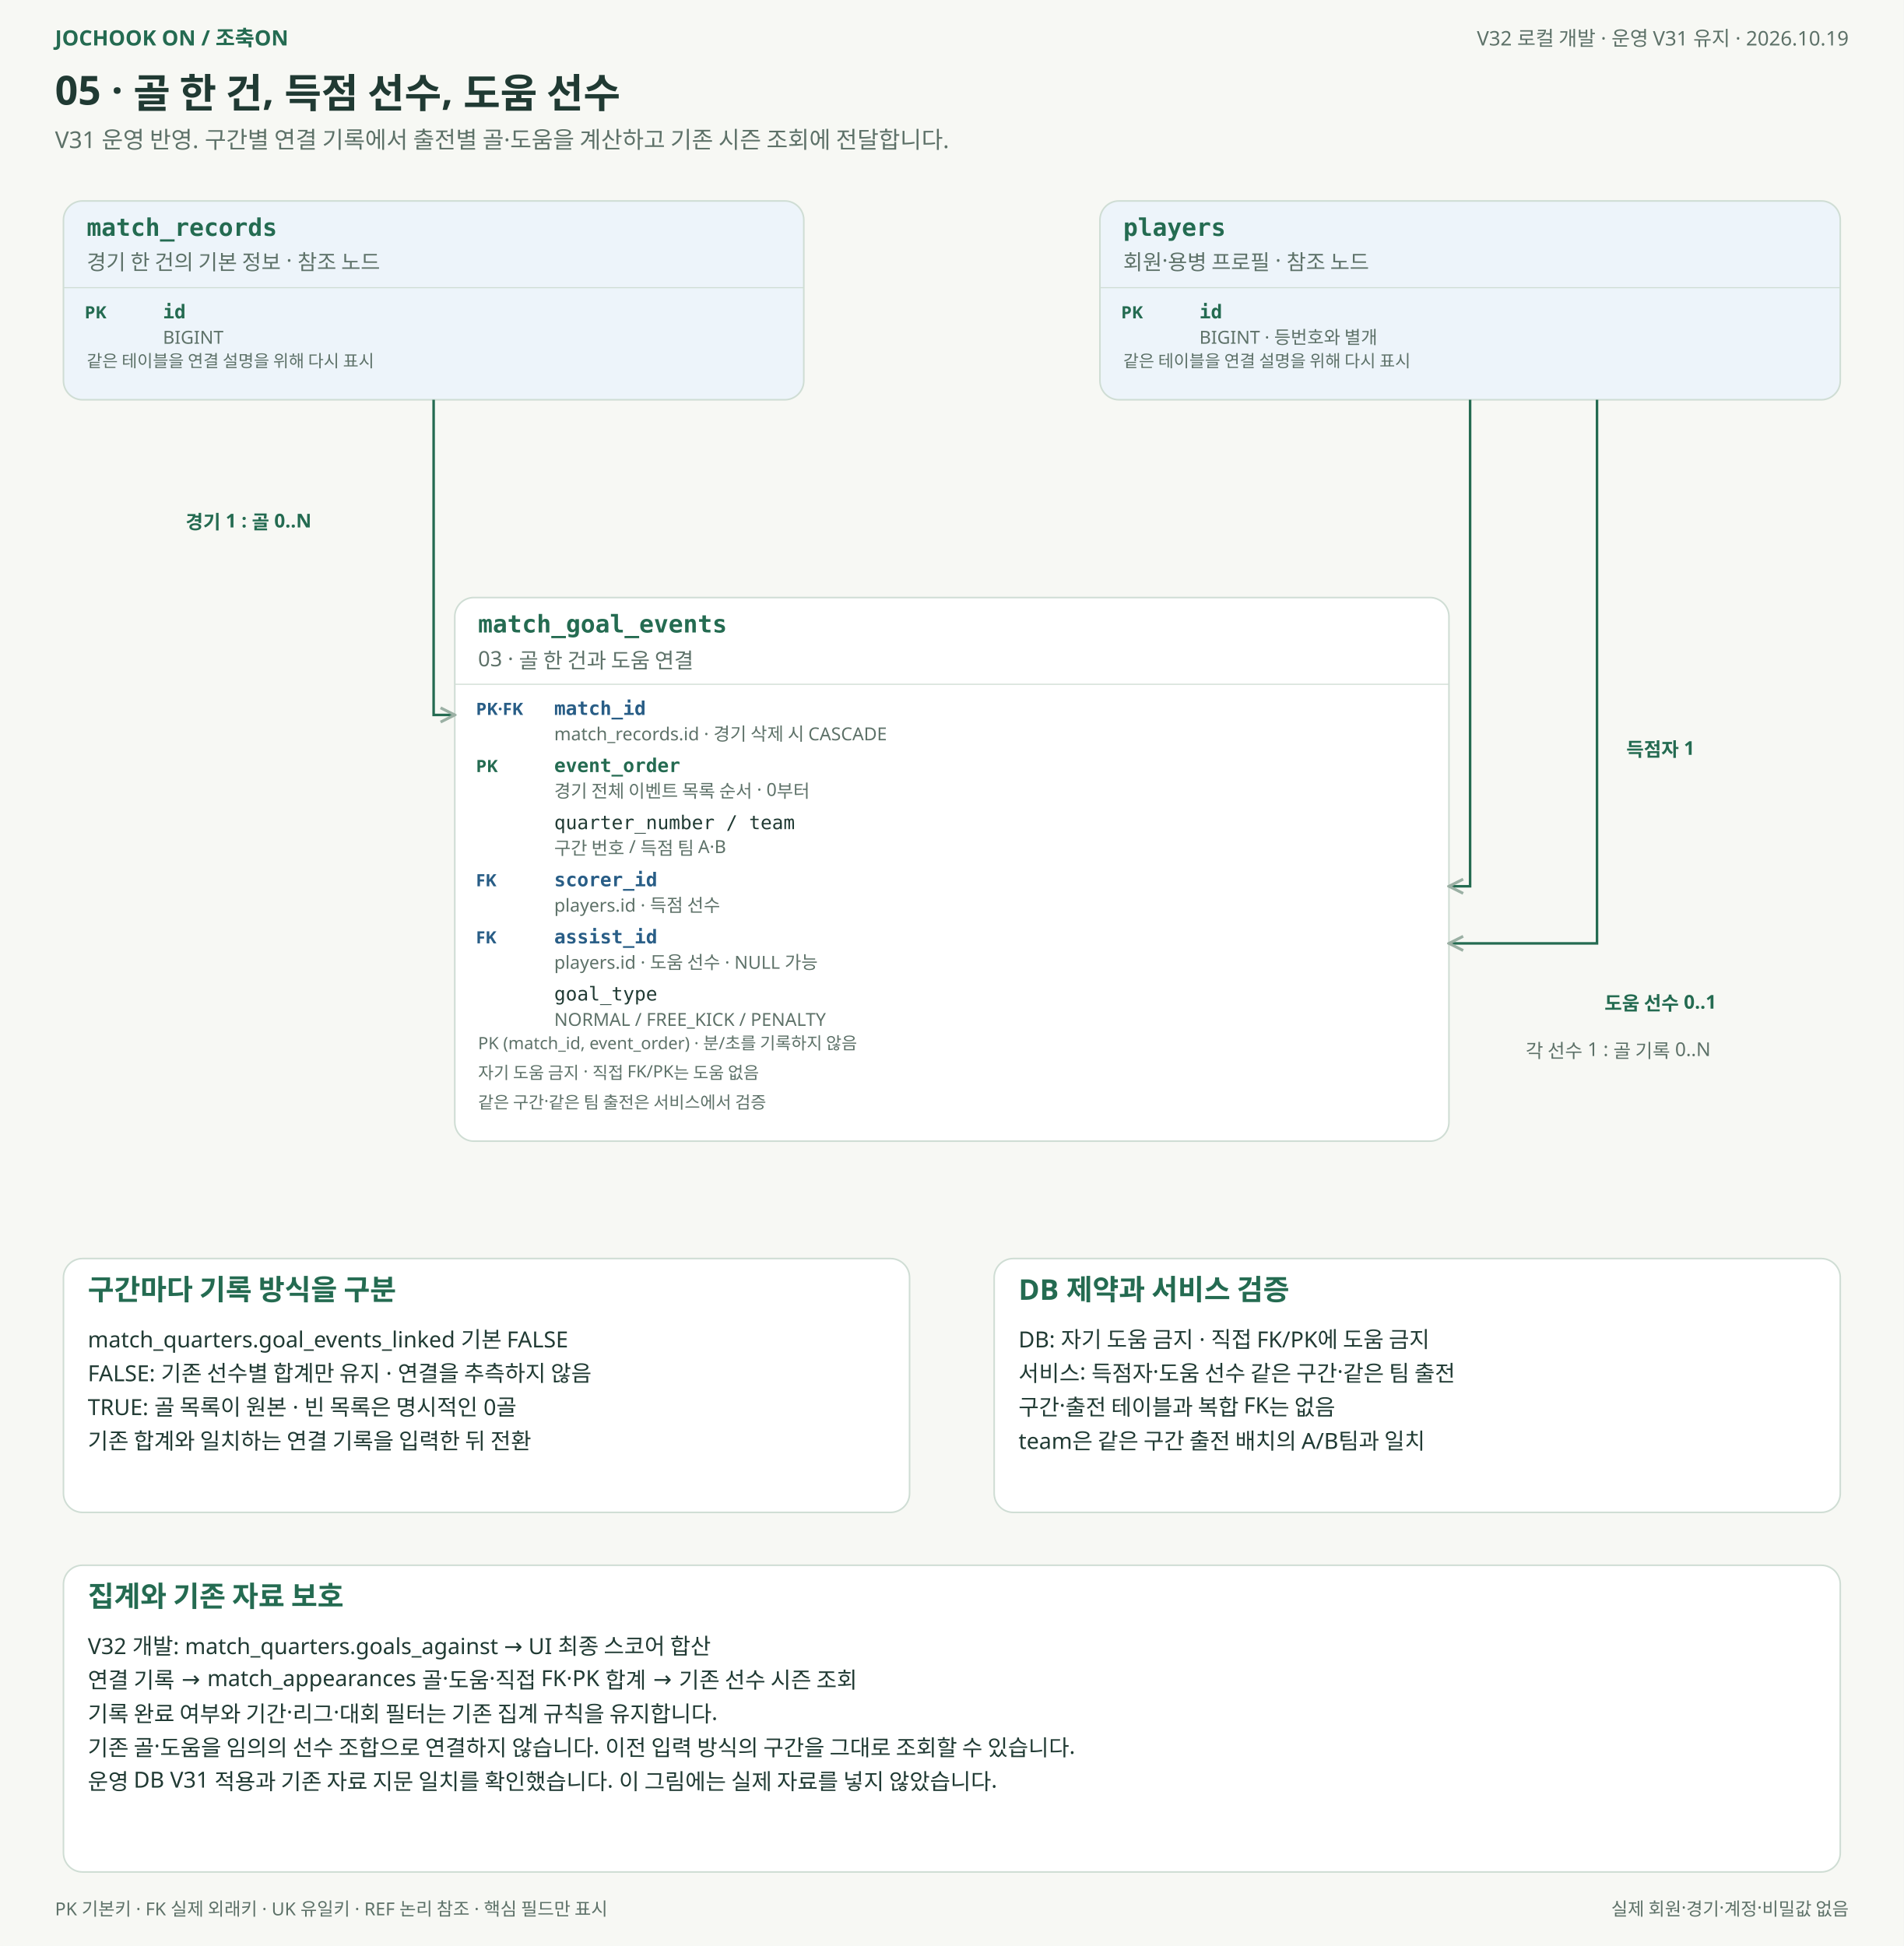
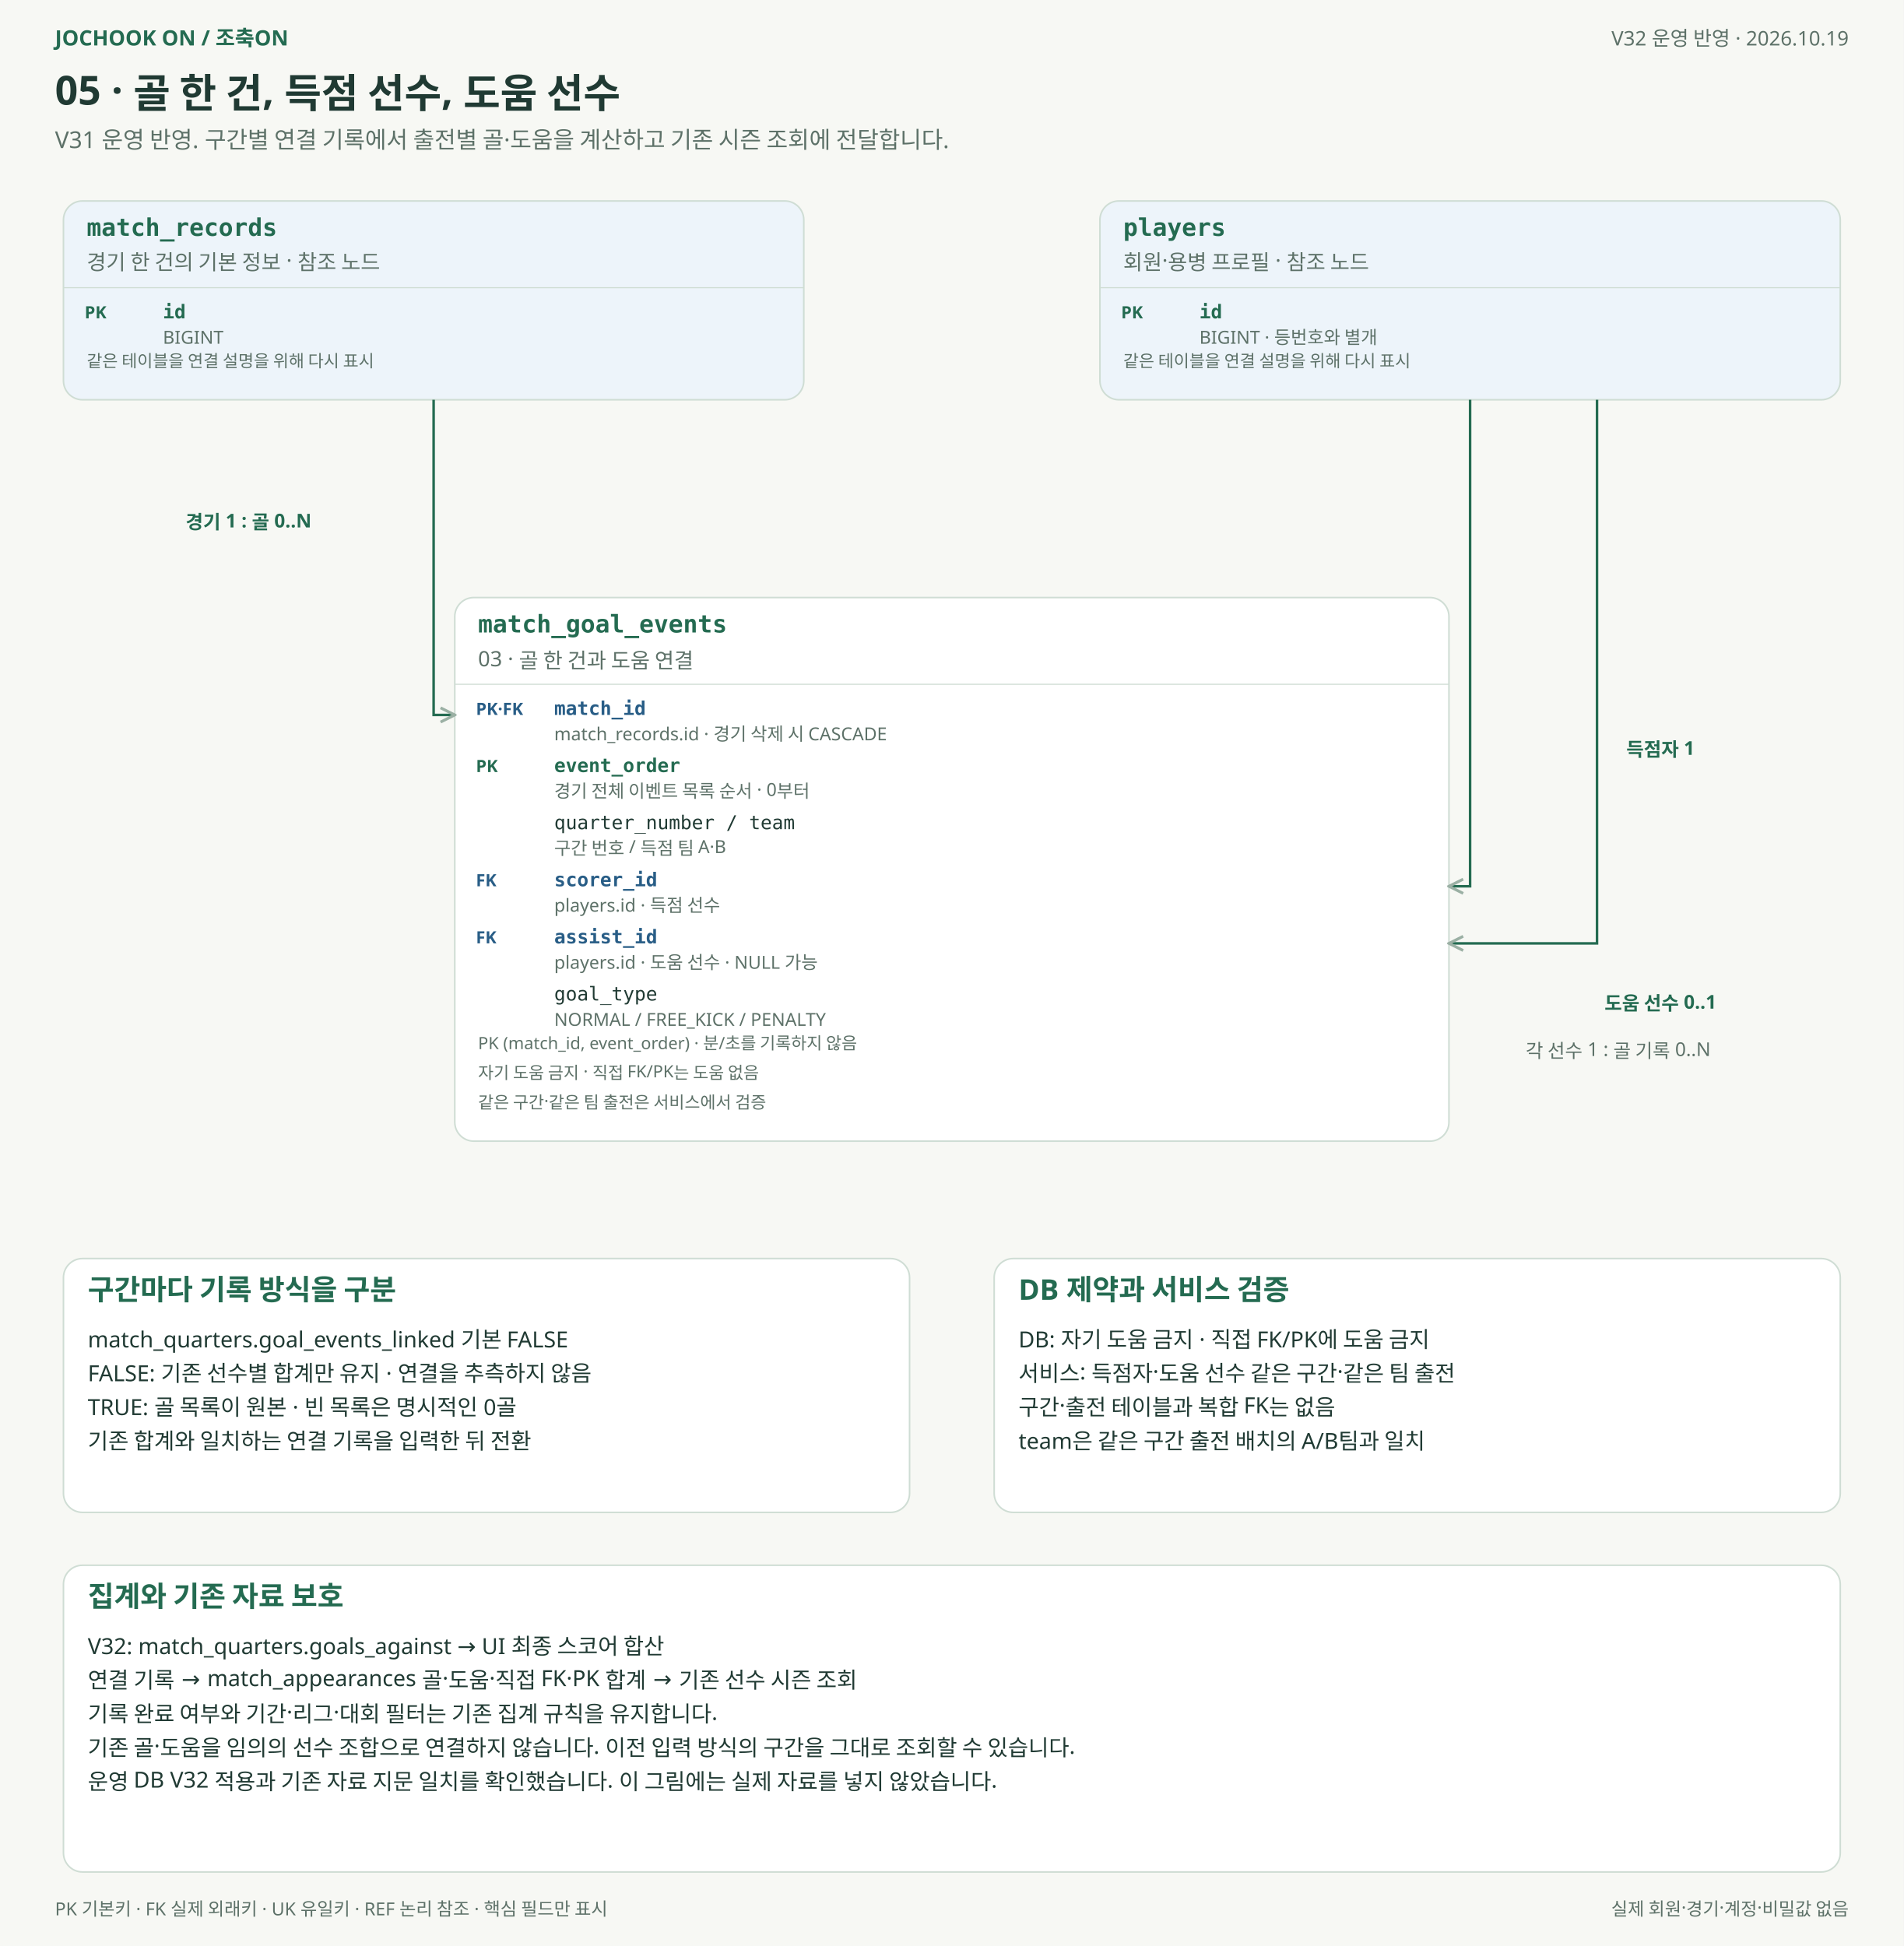
<svg xmlns="http://www.w3.org/2000/svg" width="1800" height="1840" viewBox="0 0 1800 1840" role="img" aria-labelledby="title desc">
  <defs>
    <marker id="arrow" viewBox="0 0 10 10" refX="9" refY="5" markerWidth="7" markerHeight="7" orient="auto">
      <path d="M1 1 L9 5 L1 9" fill="none" stroke="#9bb0a4" stroke-width="1.6" />
    </marker>
  </defs>
  <rect width="1800" height="1840" fill="#f7f8f4" />
  <g font-family="Malgun Gothic, Apple SD Gothic Neo, Noto Sans KR, sans-serif">
    <text x="52" y="43" font-size="20" fill="#246b51" font-weight="700" text-anchor="start">JOCHOOK ON / 조축ON</text>
-     <text x="1748" y="43" font-size="19" fill="#5d7168" font-weight="400" text-anchor="end">V32 로컬 개발 · 운영 V31 유지 · 2026.10.19</text>
+     <text x="1748" y="43" font-size="19" fill="#5d7168" font-weight="400" text-anchor="end">V32 운영 반영 · 2026.10.19</text>
    <text x="52" y="99" font-size="38" fill="#203a33" font-weight="700" text-anchor="start">05 · 골 한 건, 득점 선수, 도움 선수</text>
    <text x="52" y="140" font-size="22" fill="#5d7168" font-weight="400" text-anchor="start">V31 운영 반영. 구간별 연결 기록에서 출전별 골·도움을 계산하고 기존 시즌 조회에 전달합니다.</text>
    <rect x="60" y="190" width="700" height="188" rx="18" fill="#edf4fa" stroke="#cfddd4" stroke-width="1.5" />
    <text x="82" y="223" font-size="23" fill="#246b51" font-weight="700" text-anchor="start" font-family="Consolas, monospace">match_records</text>
    <text x="82" y="255" font-size="20" fill="#5d7168" font-weight="400" text-anchor="start">경기 한 건의 기본 정보 · 참조 노드</text>
    <path d="M 60 272 H 760" stroke="#cfddd4" />
    <text x="80" y="301" font-size="16" fill="#246b51" font-weight="700" text-anchor="start">PK</text>
    <text x="154" y="301" font-size="18" fill="#246b51" font-weight="600" text-anchor="start" font-family="Consolas, monospace">id</text>
    <text x="154" y="325" font-size="17" fill="#5d7168" font-weight="400" text-anchor="start">BIGINT</text>
    <text x="82" y="347" font-size="16" fill="#5d7168" font-weight="400" text-anchor="start">같은 테이블을 연결 설명을 위해 다시 표시</text>
    <rect x="1040" y="190" width="700" height="188" rx="18" fill="#edf4fa" stroke="#cfddd4" stroke-width="1.5" />
    <text x="1062" y="223" font-size="23" fill="#246b51" font-weight="700" text-anchor="start" font-family="Consolas, monospace">players</text>
    <text x="1062" y="255" font-size="20" fill="#5d7168" font-weight="400" text-anchor="start">회원·용병 프로필 · 참조 노드</text>
    <path d="M 1040 272 H 1740" stroke="#cfddd4" />
    <text x="1060" y="301" font-size="16" fill="#246b51" font-weight="700" text-anchor="start">PK</text>
    <text x="1134" y="301" font-size="18" fill="#246b51" font-weight="600" text-anchor="start" font-family="Consolas, monospace">id</text>
    <text x="1134" y="325" font-size="17" fill="#5d7168" font-weight="400" text-anchor="start">BIGINT · 등번호와 별개</text>
    <text x="1062" y="347" font-size="16" fill="#5d7168" font-weight="400" text-anchor="start">같은 테이블을 연결 설명을 위해 다시 표시</text>
    <rect x="430" y="565" width="940" height="514" rx="18" fill="#fff" stroke="#cfddd4" stroke-width="1.5" />
    <text x="452" y="598" font-size="23" fill="#246b51" font-weight="700" text-anchor="start" font-family="Consolas, monospace">match_goal_events</text>
    <text x="452" y="630" font-size="20" fill="#5d7168" font-weight="400" text-anchor="start">03 · 골 한 건과 도움 연결</text>
    <path d="M 430 647 H 1370" stroke="#cfddd4" />
    <text x="450" y="676" font-size="16" fill="#285d86" font-weight="700" text-anchor="start">PK·FK</text>
    <text x="524" y="676" font-size="18" fill="#285d86" font-weight="600" text-anchor="start" font-family="Consolas, monospace">match_id</text>
    <text x="524" y="700" font-size="17" fill="#5d7168" font-weight="400" text-anchor="start">match_records.id · 경기 삭제 시 CASCADE</text>
    <text x="450" y="730" font-size="16" fill="#246b51" font-weight="700" text-anchor="start">PK</text>
    <text x="524" y="730" font-size="18" fill="#246b51" font-weight="600" text-anchor="start" font-family="Consolas, monospace">event_order</text>
    <text x="524" y="754" font-size="17" fill="#5d7168" font-weight="400" text-anchor="start">경기 전체 이벤트 목록 순서 · 0부터</text>
    <text x="524" y="784" font-size="18" fill="#203a33" font-weight="400" text-anchor="start" font-family="Consolas, monospace">quarter_number / team</text>
    <text x="524" y="808" font-size="17" fill="#5d7168" font-weight="400" text-anchor="start">구간 번호 / 득점 팀 A·B</text>
    <text x="450" y="838" font-size="16" fill="#285d86" font-weight="700" text-anchor="start">FK</text>
    <text x="524" y="838" font-size="18" fill="#285d86" font-weight="600" text-anchor="start" font-family="Consolas, monospace">scorer_id</text>
    <text x="524" y="862" font-size="17" fill="#5d7168" font-weight="400" text-anchor="start">players.id · 득점 선수</text>
    <text x="450" y="892" font-size="16" fill="#285d86" font-weight="700" text-anchor="start">FK</text>
    <text x="524" y="892" font-size="18" fill="#285d86" font-weight="600" text-anchor="start" font-family="Consolas, monospace">assist_id</text>
    <text x="524" y="916" font-size="17" fill="#5d7168" font-weight="400" text-anchor="start">players.id · 도움 선수 · NULL 가능</text>
    <text x="524" y="946" font-size="18" fill="#203a33" font-weight="400" text-anchor="start" font-family="Consolas, monospace">goal_type</text>
    <text x="524" y="970" font-size="17" fill="#5d7168" font-weight="400" text-anchor="start">NORMAL / FREE_KICK / PENALTY</text>
    <text x="452" y="992" font-size="16" fill="#5d7168" font-weight="400" text-anchor="start">PK (match_id, event_order) · 분/초를 기록하지 않음</text>
    <text x="452" y="1020" font-size="16" fill="#5d7168" font-weight="400" text-anchor="start">자기 도움 금지 · 직접 FK/PK는 도움 없음</text>
    <text x="452" y="1048" font-size="16" fill="#5d7168" font-weight="400" text-anchor="start">같은 구간·같은 팀 출전은 서비스에서 검증</text>
    <path d="M 410 378 L 410 676 L 430 676" stroke="#246b51" stroke-width="2.4" fill="none" marker-end="url(#arrow)" />
    <text x="235" y="500" font-size="18" fill="#246b51" font-weight="600" text-anchor="middle">경기 1 : 골 0..N</text>
    <path d="M 1390 378 L 1390 838 L 1370 838" stroke="#246b51" stroke-width="2.4" fill="none" marker-end="url(#arrow)" />
    <text x="1570" y="715" font-size="18" fill="#246b51" font-weight="600" text-anchor="middle">득점자 1</text>
    <path d="M 1510 378 L 1510 892 L 1370 892" stroke="#246b51" stroke-width="2.4" fill="none" marker-end="url(#arrow)" />
    <text x="1570" y="955" font-size="18" fill="#246b51" font-weight="600" text-anchor="middle">도움 선수 0..1</text>
    <text x="1530" y="1000" font-size="18" fill="#5d7168" font-weight="400" text-anchor="middle">각 선수 1 : 골 기록 0..N</text>
    <rect x="60" y="1190" width="800" height="240" rx="18" fill="#fff" stroke="#cfddd4" stroke-width="1.5" />
    <text x="83" y="1229" font-size="27" fill="#246b51" font-weight="700" text-anchor="start">구간마다 기록 방식을 구분</text>
    <text x="83" y="1274" font-size="21" fill="#203a33" font-weight="400" text-anchor="start">match_quarters.goal_events_linked 기본 FALSE</text>
    <text x="83" y="1306" font-size="21" fill="#203a33" font-weight="400" text-anchor="start">FALSE: 기존 선수별 합계만 유지 · 연결을 추측하지 않음</text>
    <text x="83" y="1338" font-size="21" fill="#203a33" font-weight="400" text-anchor="start">TRUE: 골 목록이 원본 · 빈 목록은 명시적인 0골</text>
    <text x="83" y="1370" font-size="21" fill="#203a33" font-weight="400" text-anchor="start">기존 합계와 일치하는 연결 기록을 입력한 뒤 전환</text>
    <rect x="940" y="1190" width="800" height="240" rx="18" fill="#fff" stroke="#cfddd4" stroke-width="1.5" />
    <text x="963" y="1229" font-size="27" fill="#246b51" font-weight="700" text-anchor="start">DB 제약과 서비스 검증</text>
    <text x="963" y="1274" font-size="21" fill="#203a33" font-weight="400" text-anchor="start">DB: 자기 도움 금지 · 직접 FK/PK에 도움 금지</text>
    <text x="963" y="1306" font-size="21" fill="#203a33" font-weight="400" text-anchor="start">서비스: 득점자·도움 선수 같은 구간·같은 팀 출전</text>
    <text x="963" y="1338" font-size="21" fill="#203a33" font-weight="400" text-anchor="start">구간·출전 테이블과 복합 FK는 없음</text>
    <text x="963" y="1370" font-size="21" fill="#203a33" font-weight="400" text-anchor="start">team은 같은 구간 출전 배치의 A/B팀과 일치</text>
    <rect x="60" y="1480" width="1680" height="290" rx="18" fill="#fff" stroke="#cfddd4" stroke-width="1.5" />
    <text x="83" y="1519" font-size="27" fill="#246b51" font-weight="700" text-anchor="start">집계와 기존 자료 보호</text>
-     <text x="83" y="1564" font-size="21" fill="#203a33" font-weight="400" text-anchor="start">V32 개발: match_quarters.goals_against → UI 최종 스코어 합산</text>
+     <text x="83" y="1564" font-size="21" fill="#203a33" font-weight="400" text-anchor="start">V32: match_quarters.goals_against → UI 최종 스코어 합산</text>
    <text x="83" y="1596" font-size="21" fill="#203a33" font-weight="400" text-anchor="start">연결 기록 → match_appearances 골·도움·직접 FK·PK 합계 → 기존 선수 시즌 조회</text>
    <text x="83" y="1628" font-size="21" fill="#203a33" font-weight="400" text-anchor="start">기록 완료 여부와 기간·리그·대회 필터는 기존 집계 규칙을 유지합니다.</text>
    <text x="83" y="1660" font-size="21" fill="#203a33" font-weight="400" text-anchor="start">기존 골·도움을 임의의 선수 조합으로 연결하지 않습니다. 이전 입력 방식의 구간을 그대로 조회할 수 있습니다.</text>
-     <text x="83" y="1692" font-size="21" fill="#203a33" font-weight="400" text-anchor="start">운영 DB V31 적용과 기존 자료 지문 일치를 확인했습니다. 이 그림에는 실제 자료를 넣지 않았습니다.</text>
+     <text x="83" y="1692" font-size="21" fill="#203a33" font-weight="400" text-anchor="start">운영 DB V32 적용과 기존 자료 지문 일치를 확인했습니다. 이 그림에는 실제 자료를 넣지 않았습니다.</text>
    <text x="52" y="1811" font-size="17" fill="#5d7168" font-weight="400" text-anchor="start">PK 기본키 · FK 실제 외래키 · UK 유일키 · REF 논리 참조 · 핵심 필드만 표시</text>
    <text x="1748" y="1811" font-size="17" fill="#5d7168" font-weight="400" text-anchor="end">실제 회원·경기·계정·비밀값 없음</text>
  </g>
</svg>
